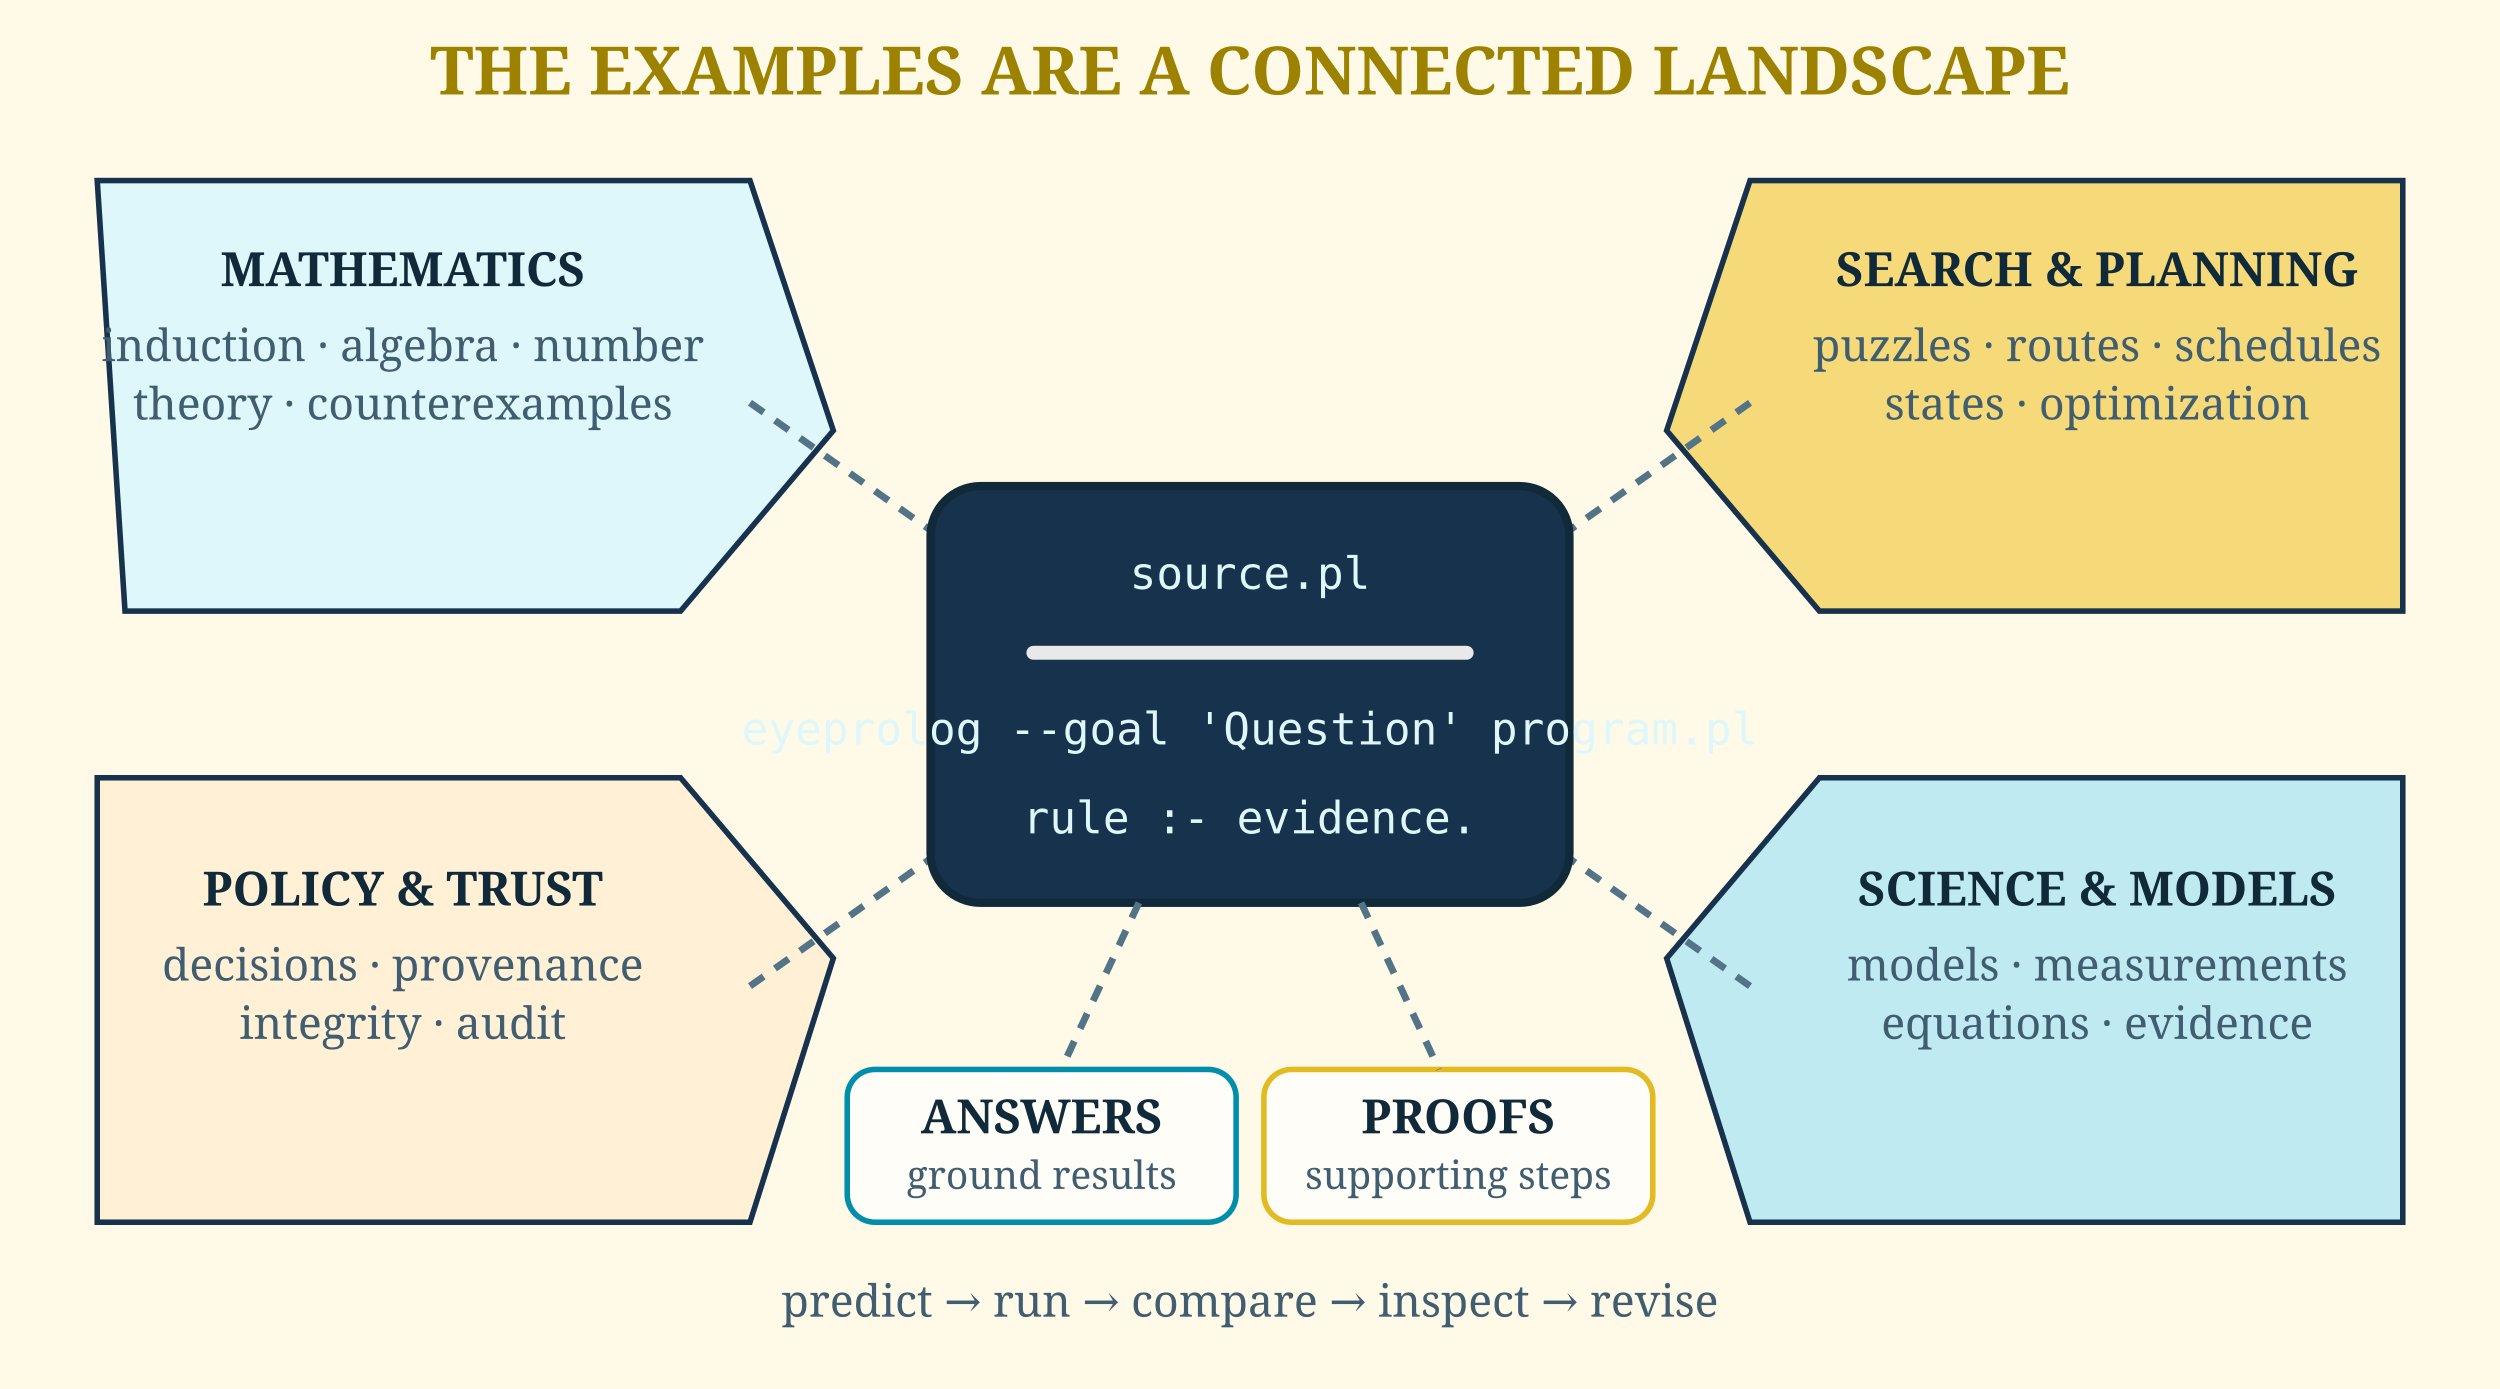
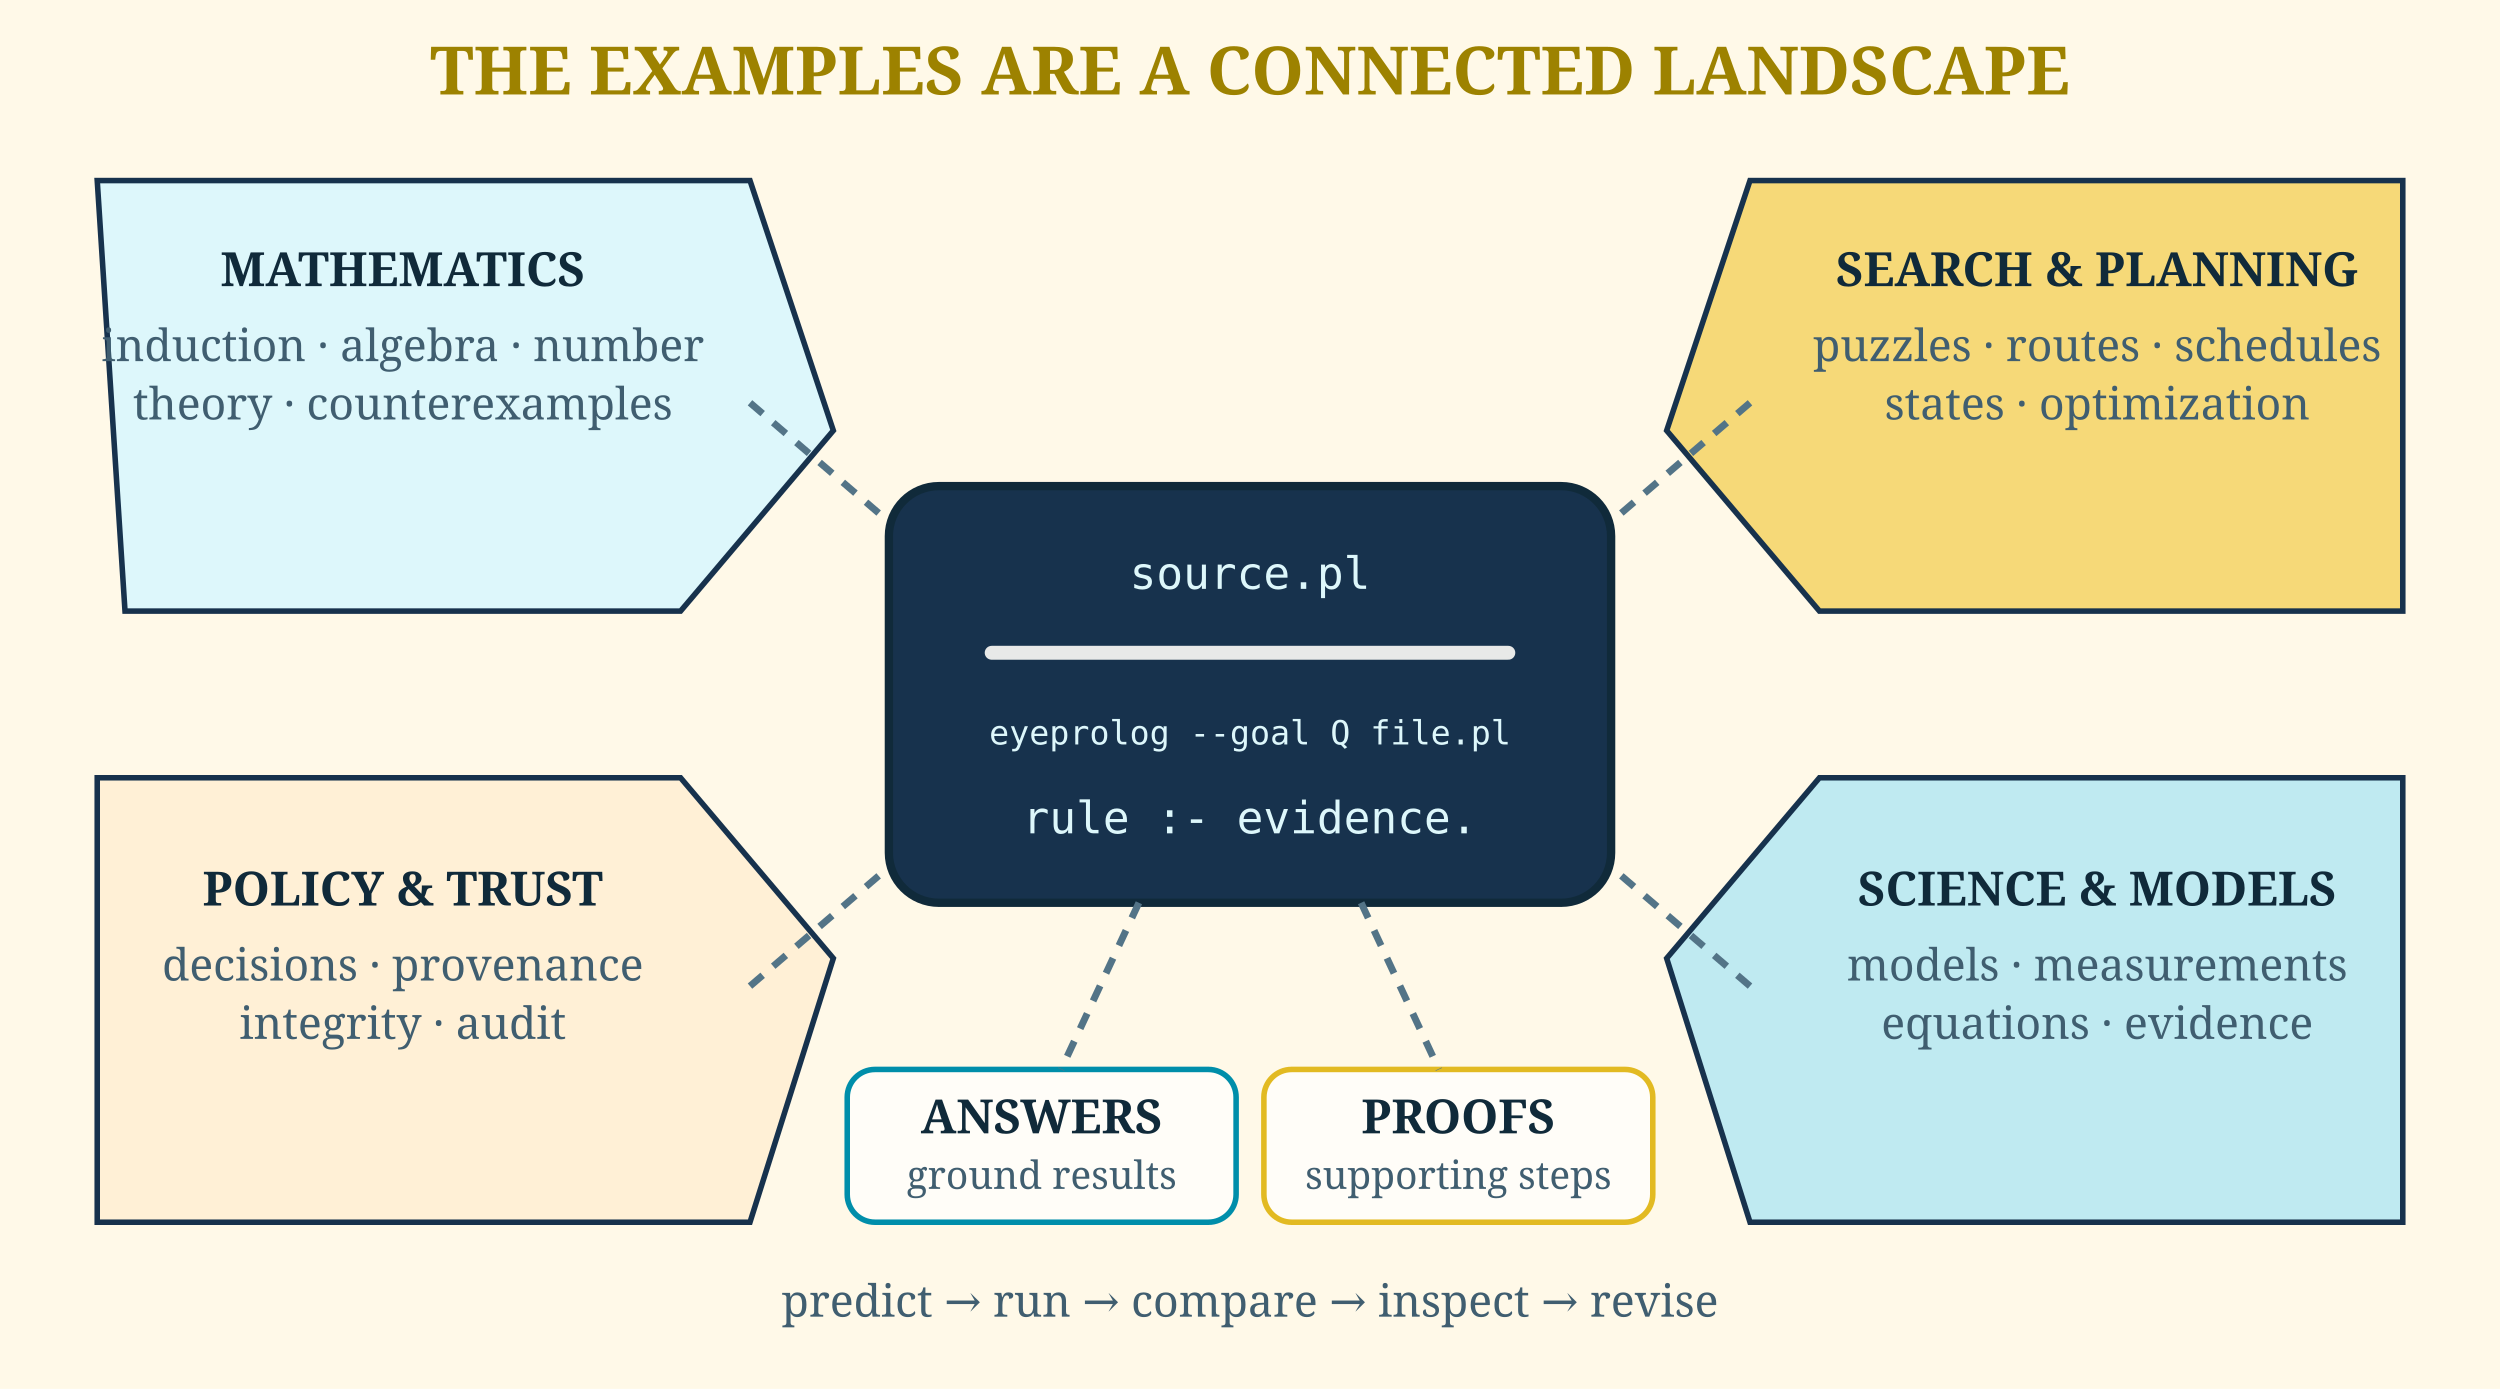
<svg xmlns="http://www.w3.org/2000/svg" width="900" height="500" viewBox="0 0 900 500" role="img" aria-labelledby="title desc">
  <defs>
    <style>
      .bg{fill:#FFF9E8}.region{stroke:#17324D;stroke-width:2}.core{fill:#17324D;stroke:#102A3A;stroke-width:3}
      .path{fill:none;stroke:#FFFDF8;stroke-width:5;stroke-linecap:round;opacity:.9}.link{fill:none;stroke:#537487;stroke-width:2.5;stroke-dasharray:6 5}
      .title{fill:#9D8200;font:bold 24px Georgia,serif}.label{fill:#102A3A;font:bold 17px Georgia,serif}
      .small{fill:#405E70;font:16px Georgia,serif}.output{fill:#405E70;font:14px Georgia,serif}.code{fill:#DDF7FB;font:16px ui-monospace,SFMono-Regular,Consolas,monospace}
    </style>
  </defs>
  <rect width="900" height="500" class="bg" />
  <text class="title" x="450" y="34" text-anchor="middle">THE EXAMPLES ARE A CONNECTED LANDSCAPE</text>
  <path class="region" fill="#DDF7FB" d="M35 65H270L300 155L245 220H45Z" />
  <text class="label" x="145" y="103" text-anchor="middle">MATHEMATICS</text>
  <text class="small" x="145" y="130" text-anchor="middle">induction · algebra · number</text>
  <text class="small" x="145" y="151" text-anchor="middle">theory · counterexamples</text>
  <path class="region" fill="#F6D978" d="M630 65H865V220H655L600 155Z" />
  <text class="label" x="755" y="103" text-anchor="middle">SEARCH &amp; PLANNING</text>
  <text class="small" x="755" y="130" text-anchor="middle">puzzles · routes · schedules</text>
  <text class="small" x="755" y="151" text-anchor="middle">states · optimization</text>
  <path class="region" fill="#FFF0D6" d="M35 280H245L300 345L270 440H35Z" />
  <text class="label" x="145" y="326" text-anchor="middle">POLICY &amp; TRUST</text>
  <text class="small" x="145" y="353" text-anchor="middle">decisions · provenance</text>
  <text class="small" x="145" y="374" text-anchor="middle">integrity · audit</text>
  <path class="region" fill="#BFEAF1" d="M655 280H865V440H630L600 345Z" />
  <text class="label" x="755" y="326" text-anchor="middle">SCIENCE &amp; MODELS</text>
  <text class="small" x="755" y="353" text-anchor="middle">models · measurements</text>
  <text class="small" x="755" y="374" text-anchor="middle">equations · evidence</text>
-   <path class="link" d="M270 145L355 205M630 145L545 205M270 355L355 295M630 355L545 295" />
-   <rect class="core" x="335" y="175" width="230" height="150" rx="18" />
+   <path class="link" d="M270 145L340 205M630 145L560 205M270 355L340 295M630 355L560 295" />
+   <rect class="core" x="320" y="175" width="260" height="150" rx="18" />
  <text class="code" x="450" y="212" text-anchor="middle">source.pl</text>
-   <path class="path" d="M372 235H528" />
-   <text class="code" x="450" y="268" text-anchor="middle">eyeprolog --goal 'Question' program.pl</text>
+   <path class="path" d="M357 235H543" />
+   <text class="code" x="450" y="268" text-anchor="middle" style="font-size:12px">eyeprolog --goal Q file.pl</text>
  <text class="code" x="450" y="300" text-anchor="middle">rule :- evidence.</text>
  <rect x="305" y="385" width="140" height="55" rx="10" fill="#FFFDF8" stroke="#008EAA" stroke-width="2" />
  <text class="label" x="375" y="408" text-anchor="middle">ANSWERS</text>
  <text class="output" x="375" y="428" text-anchor="middle">ground results</text>
  <rect x="455" y="385" width="140" height="55" rx="10" fill="#FFFDF8" stroke="#E2BA22" stroke-width="2" />
  <text class="label" x="525" y="408" text-anchor="middle">PROOFS</text>
  <text class="output" x="525" y="428" text-anchor="middle">supporting steps</text>
  <path class="link" d="M410 325L382 385M490 325L518 385" />
  <text class="small" x="450" y="474" text-anchor="middle">predict → run → compare → inspect → revise</text>
</svg>
